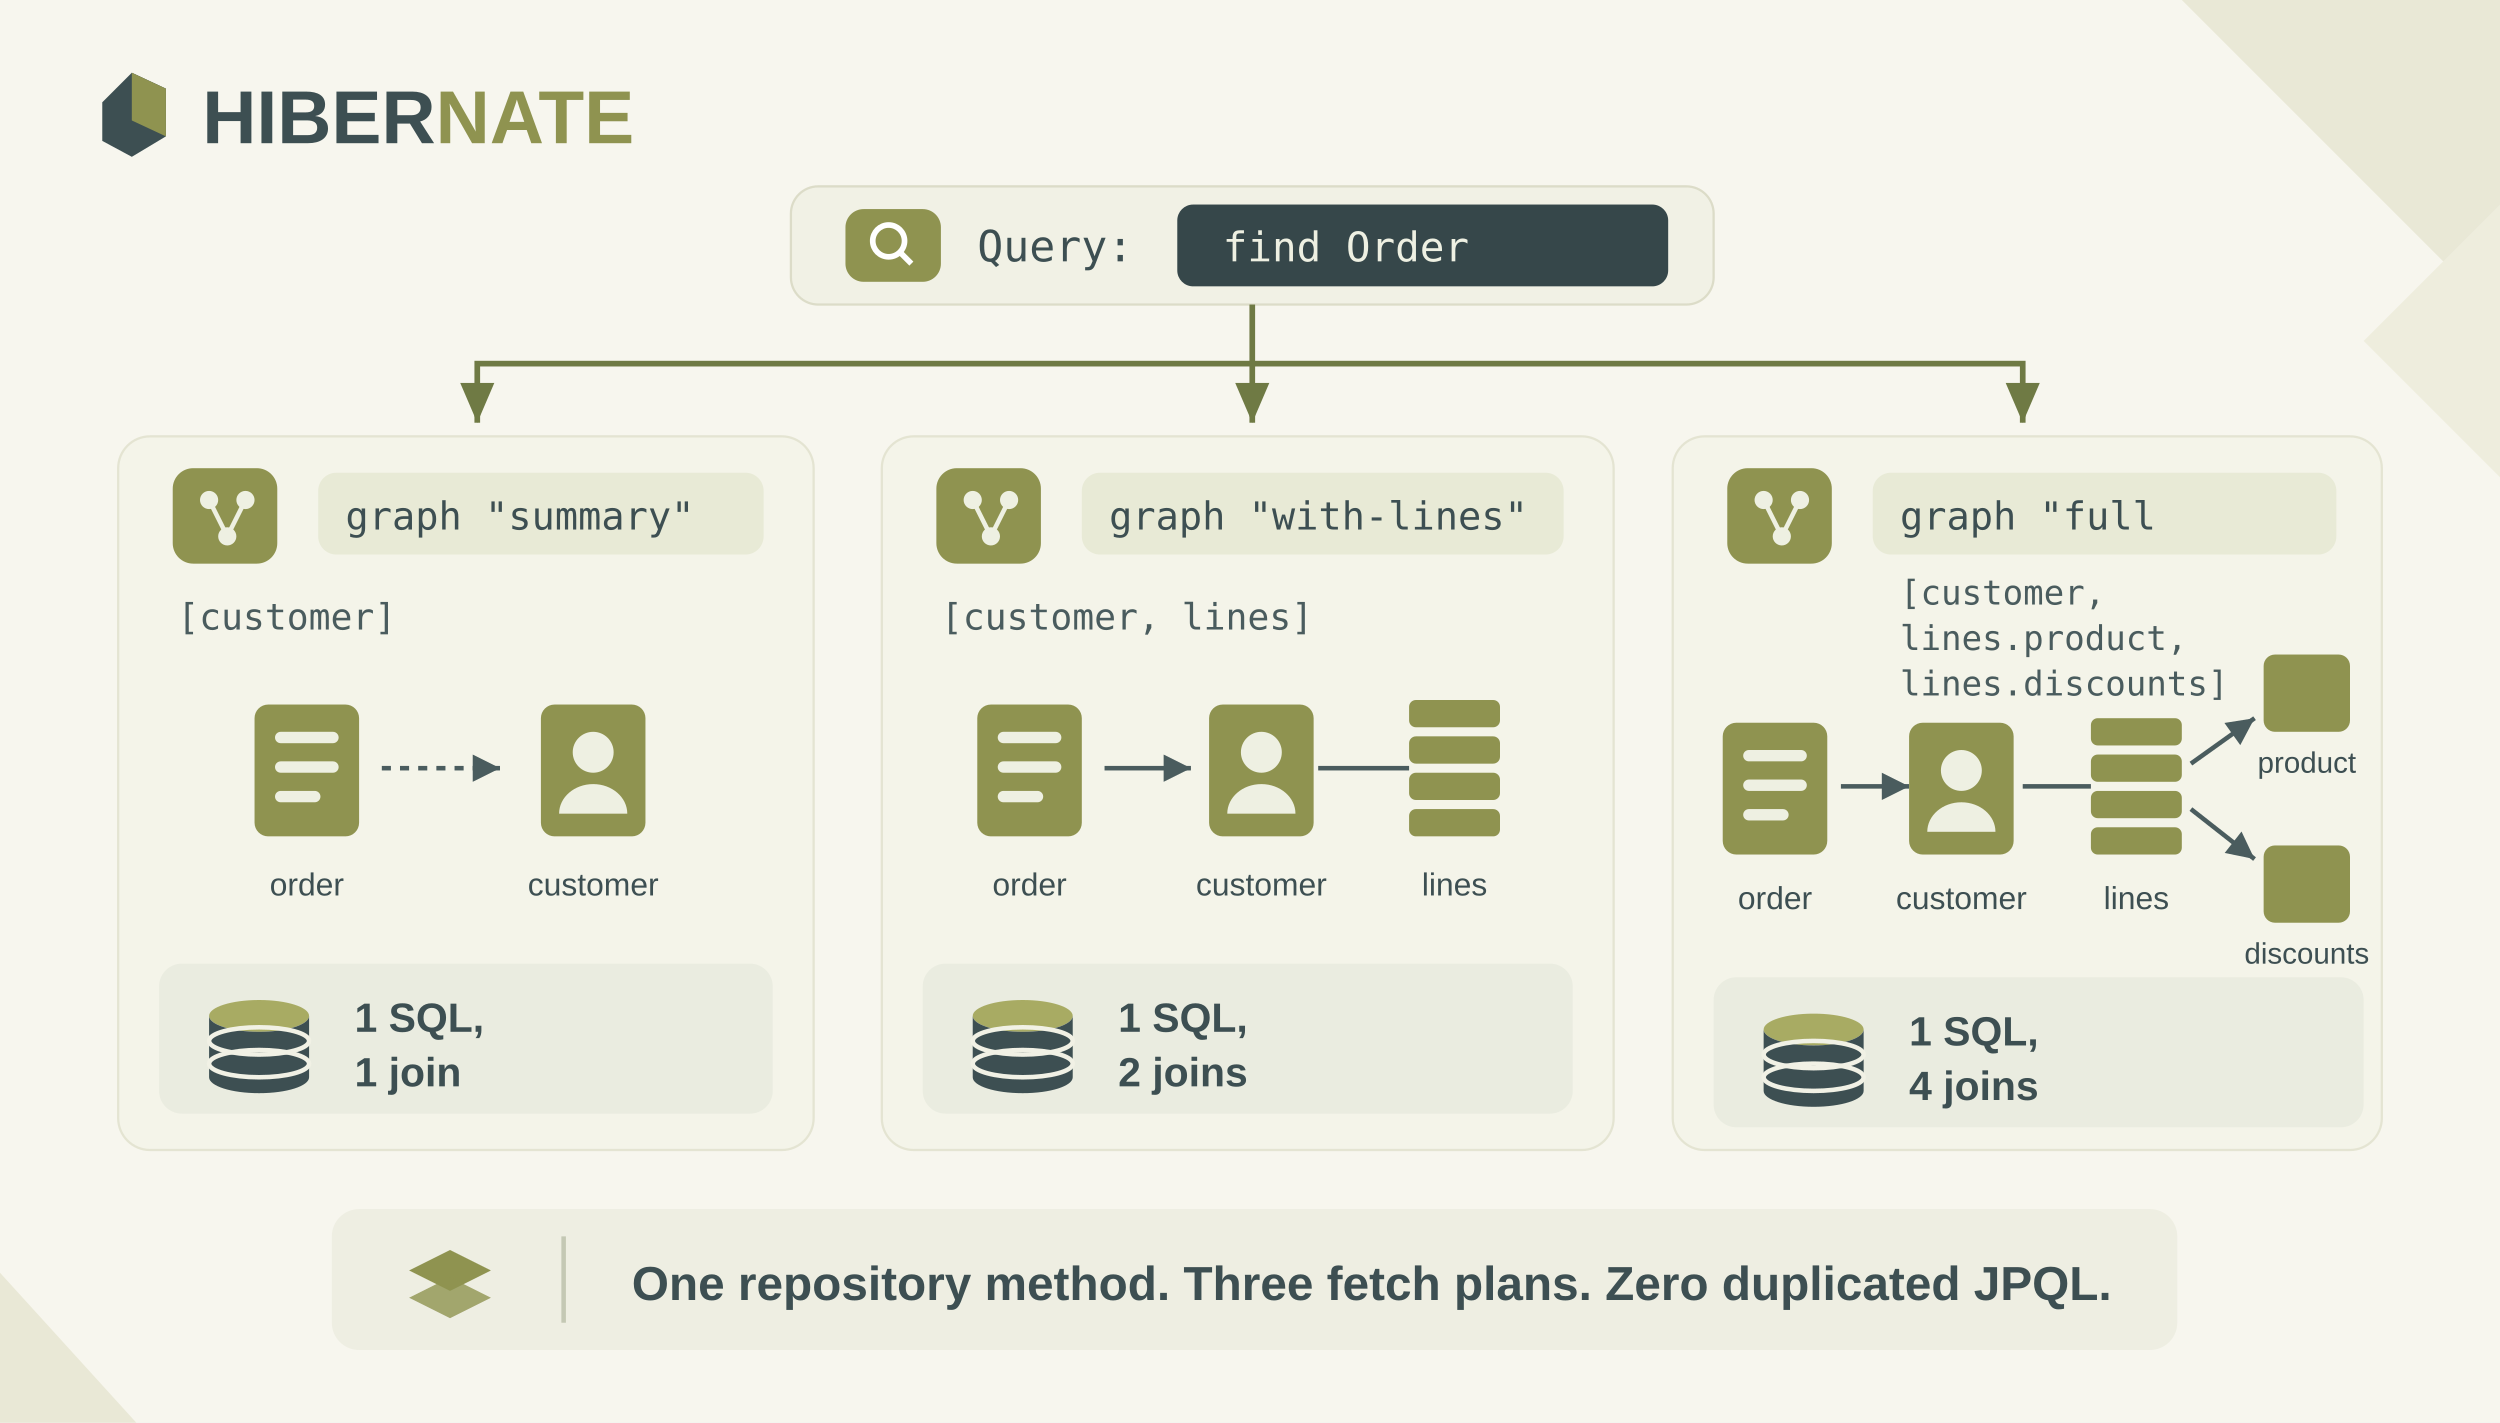
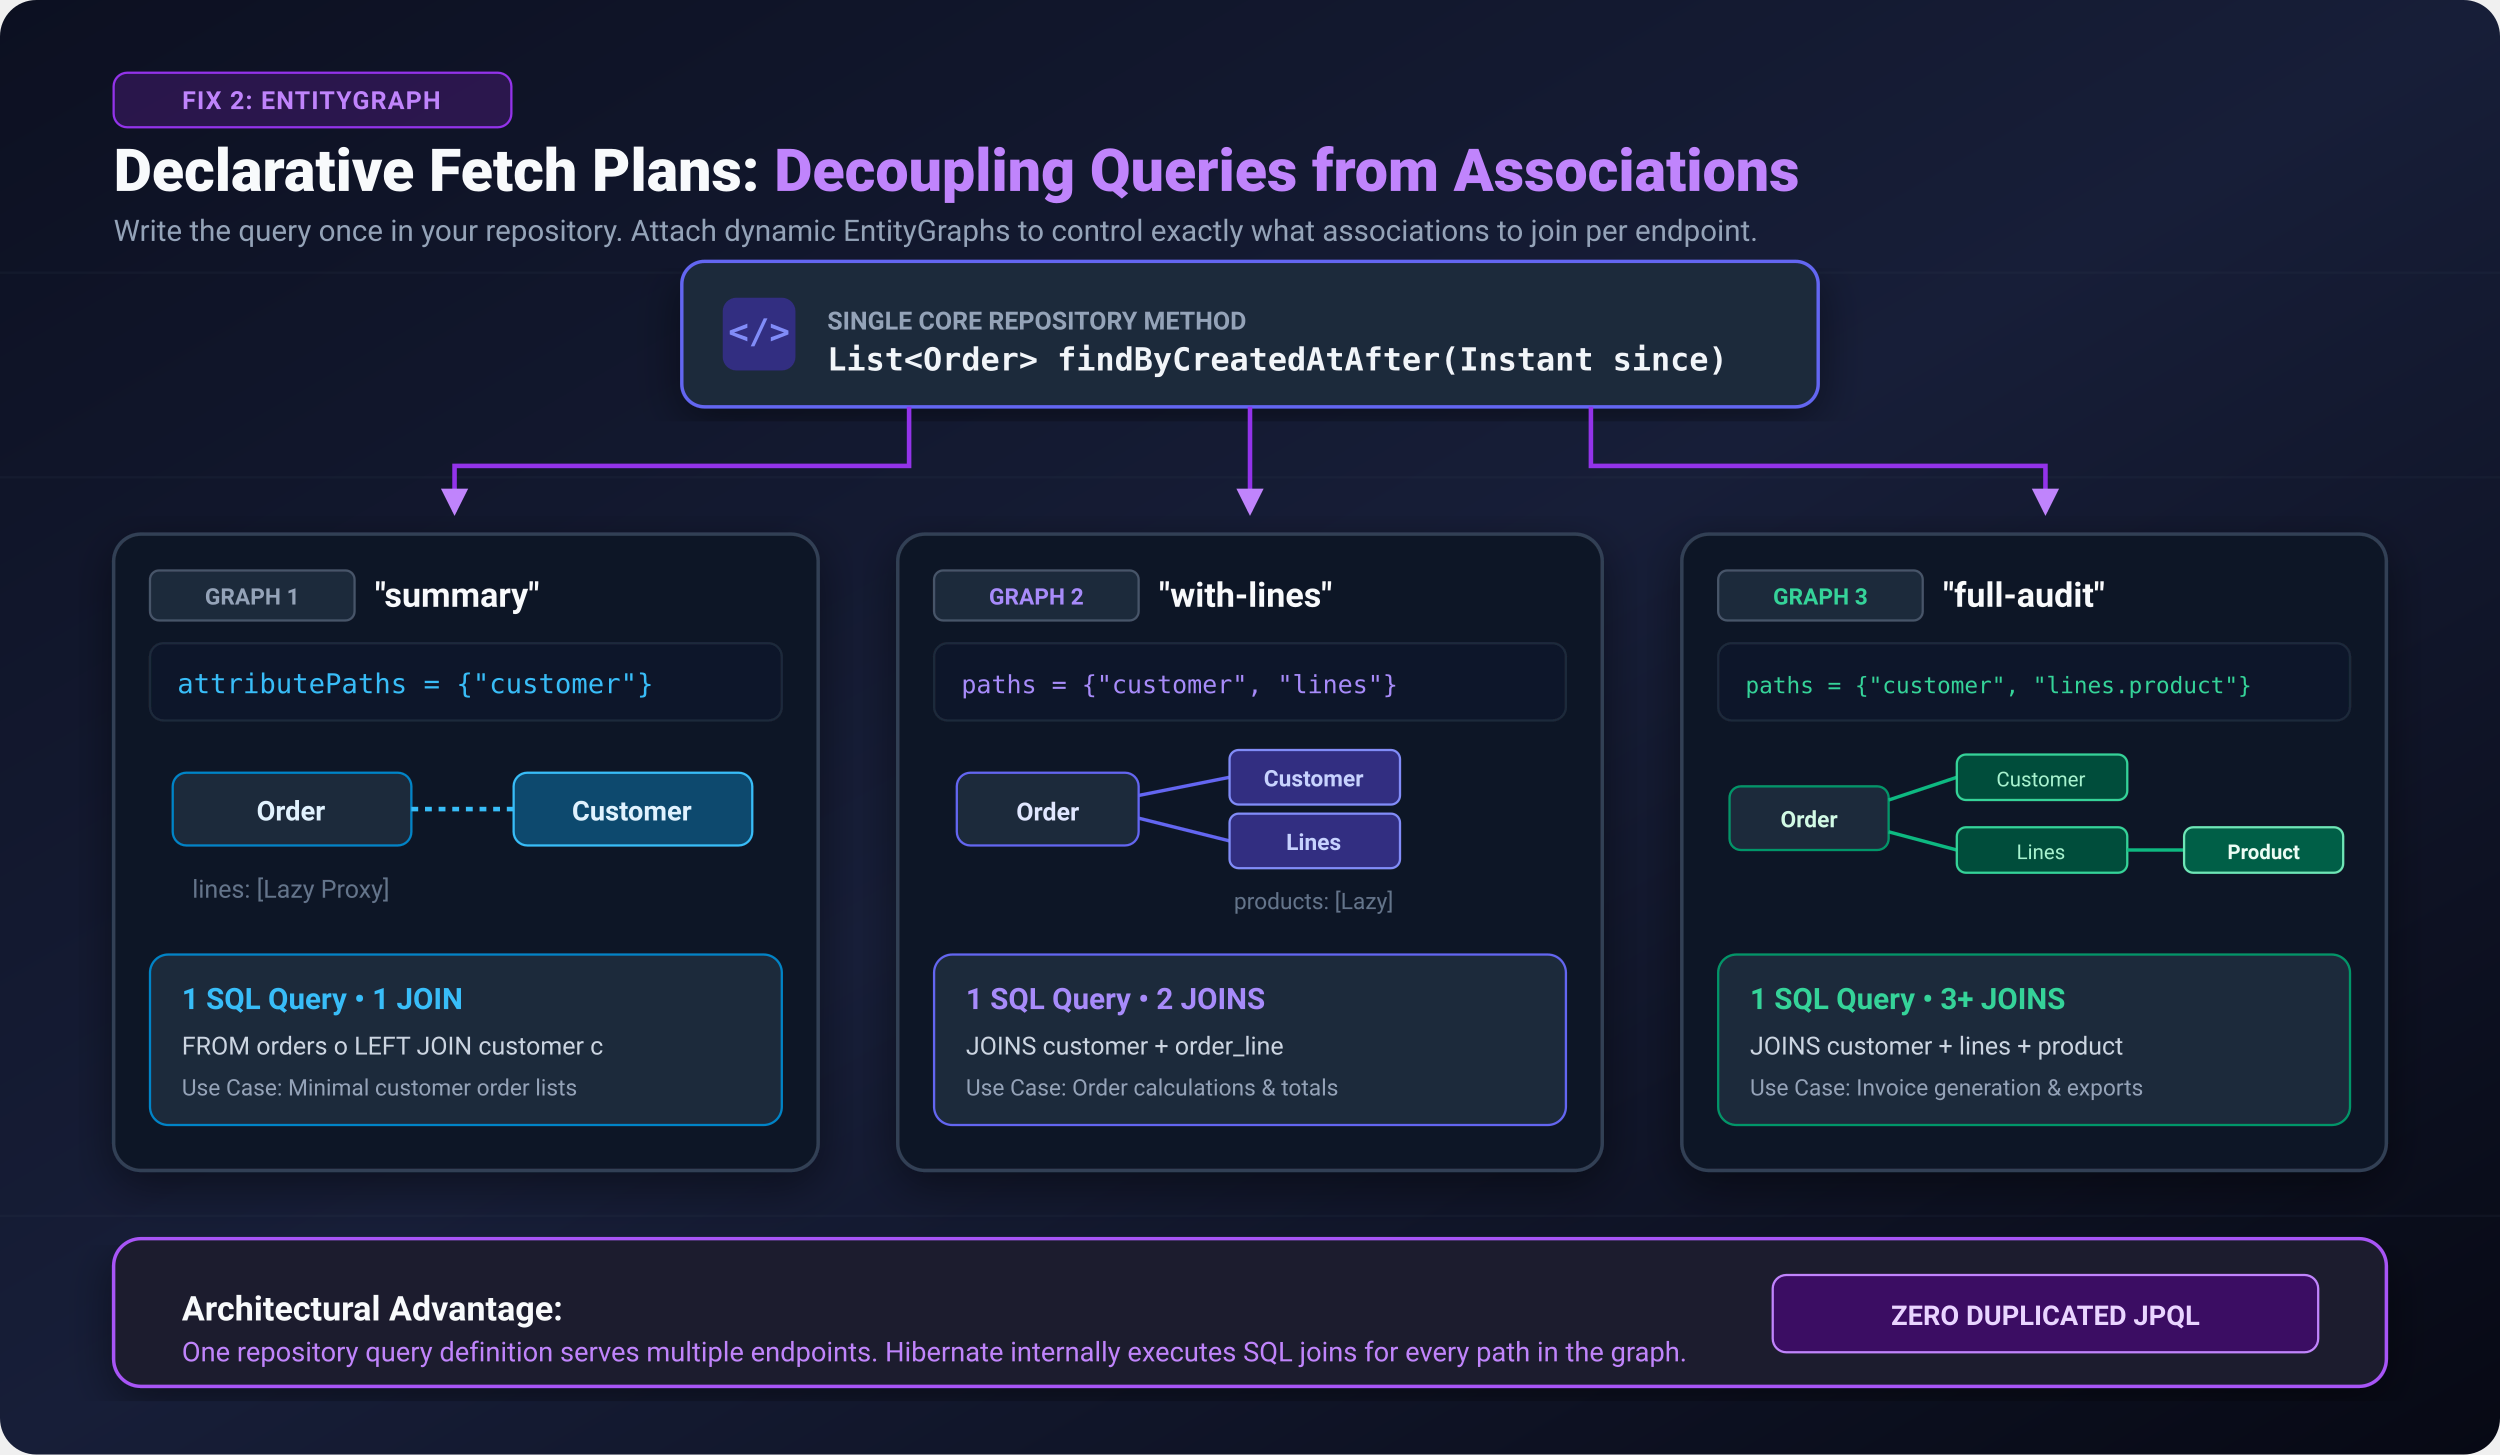
- <svg xmlns="http://www.w3.org/2000/svg" viewBox="0 0 1100 626" font-family="Segoe UI, Arial, sans-serif">
-   <rect width="1100" height="626" fill="#f7f6ee" />
-   <polygon points="960,0 1100,0 1100,140" fill="#e9e8d6" />
-   <polygon points="1040,150 1100,210 1100,90" fill="#eeeddd" />
-   <polygon points="0,560 60,626 0,626" fill="#e9e8d6" />
+ <svg xmlns="http://www.w3.org/2000/svg" viewBox="0 0 1100 640" font-family="-apple-system, BlinkMacSystemFont, 'Segoe UI', Roboto, Helvetica, Arial, sans-serif">
  <defs>
-     <marker id="c" markerWidth="9" markerHeight="9" refX="7" refY="3" orient="auto">
-       <path d="M0,0 L7,3 L0,6 Z" fill="#6f7a44" />
+     <linearGradient id="bgGrad4" x1="0%" y1="0%" x2="100%" y2="100%">
+       <stop offset="0%" stop-color="#0c1021" />
+       <stop offset="50%" stop-color="#171e38" />
+       <stop offset="100%" stop-color="#070914" />
+     </linearGradient>
+     <linearGradient id="purpleGrad" x1="0%" y1="0%" x2="100%" y2="0%">
+       <stop offset="0%" stop-color="#a855f7" />
+       <stop offset="100%" stop-color="#6366f1" />
+     </linearGradient>
+     <filter id="cardShadow4" x="-5%" y="-5%" width="110%" height="115%">
+       <feDropShadow dx="0" dy="6" stdDeviation="10" flood-color="#000000" flood-opacity="0.45" />
+     </filter>
+     <marker id="arrowPurple" markerWidth="8" markerHeight="8" refX="6" refY="4" orient="auto">
+       <path d="M1,1 L7,4 L1,7 Z" fill="#c084fc" />
    </marker>
-     <marker id="cs" markerWidth="8" markerHeight="8" refX="6" refY="3" orient="auto">
-       <path d="M0,0 L6,3 L0,6 Z" fill="#4a5c5e" />
-     </marker>
-     <g id="doc">
-       <rect x="0" y="0" width="46" height="58" rx="6" fill="#8f9350" />
-       <rect x="9" y="12" width="28" height="5" rx="2.5" fill="#eef0e2" />
-       <rect x="9" y="25" width="28" height="5" rx="2.5" fill="#eef0e2" />
-       <rect x="9" y="38" width="20" height="5" rx="2.5" fill="#eef0e2" />
-     </g>
-     <g id="person">
-       <rect x="0" y="0" width="46" height="58" rx="6" fill="#8f9350" />
-       <circle cx="23" cy="21" r="9" fill="#eef0e2" />
-       <path d="M8,48 a15,13 0 0,1 30,0 Z" fill="#eef0e2" />
-     </g>
-     <g id="stack">
-       <rect x="0" y="0" width="40" height="12" rx="3" fill="#8f9350" />
-       <rect x="0" y="16" width="40" height="12" rx="3" fill="#8f9350" />
-       <rect x="0" y="32" width="40" height="12" rx="3" fill="#8f9350" />
-       <rect x="0" y="48" width="40" height="12" rx="3" fill="#8f9350" />
-     </g>
-     <g id="gicon">
-       <rect x="0" y="0" width="46" height="42" rx="9" fill="#8f9350" />
-       <circle cx="16" cy="14" r="4" fill="#eef0e2" />
-       <circle cx="32" cy="14" r="4" fill="#eef0e2" />
-       <circle cx="24" cy="30" r="4" fill="#eef0e2" />
-       <line x1="16" y1="14" x2="24" y2="30" stroke="#eef0e2" stroke-width="2" />
-       <line x1="32" y1="14" x2="24" y2="30" stroke="#eef0e2" stroke-width="2" />
-     </g>
-     <g id="db3">
-       <ellipse cx="22" cy="7" rx="22" ry="7" fill="#a8ab63" />
-       <path d="M0,7 L0,34 A22,7 0 0,0 44,34 L44,7 A22,7 0 0,1 0,7 Z" fill="#3d4f52" />
-       <ellipse cx="22" cy="18" rx="22" ry="6" fill="none" stroke="#f1f1e5" stroke-width="2" />
-       <ellipse cx="22" cy="28" rx="22" ry="6" fill="none" stroke="#f1f1e5" stroke-width="2" />
-     </g>
  </defs>
-   <g transform="translate(45,32)">
-     <polygon points="0,13 13,0 28,7 28,28 13,37 0,30" fill="#3d4f52" />
-     <polygon points="13,0 28,7 28,28 13,21" fill="#8f9350" />
-     <text x="44" y="31" font-size="33" font-weight="bold" fill="#3d4f52">HIBER<tspan fill="#8f9350">NATE</tspan>
+   <rect width="1100" height="640" rx="16" fill="url(#bgGrad4)" />
+   <g stroke="#334155" stroke-opacity="0.15" stroke-width="1">
+     <line x1="0" y1="120" x2="1100" y2="120" />
+     <line x1="0" y1="210" x2="1100" y2="210" />
+     <line x1="0" y1="535" x2="1100" y2="535" />
+   </g>
+   <g transform="translate(50, 32)">
+     <rect x="0" y="0" width="175" height="24" rx="6" fill="#6b21a8" fill-opacity="0.3" stroke="#9333ea" stroke-width="1" />
+     <text x="87" y="16" fill="#c084fc" font-size="11" font-weight="700" text-anchor="middle" letter-spacing="0.5">FIX 2: ENTITYGRAPH</text>
+     <text x="0" y="52" fill="#f8fafc" font-size="26" font-weight="800">
+       Declarative Fetch Plans: <tspan fill="#c084fc">Decoupling Queries from Associations</tspan>
+     </text>
+     <text x="0" y="74" fill="#94a3b8" font-size="13">
+       Write the query once in your repository. Attach dynamic EntityGraphs to control exactly what associations to join per endpoint.
    </text>
  </g>
-   <rect x="348" y="82" width="406" height="52" rx="12" fill="#f1f1e5" stroke="#dcdcc8" />
-   <rect x="372" y="92" width="42" height="32" rx="8" fill="#8f9350" />
-   <circle cx="391" cy="106" r="7" fill="none" stroke="#fff" stroke-width="2.5" />
-   <line x1="396" y1="111" x2="401" y2="116" stroke="#fff" stroke-width="2.5" />
-   <text x="430" y="115" fill="#3d4f52" font-size="19" font-family="Consolas, monospace">Query:</text>
-   <rect x="518" y="90" width="216" height="36" rx="7" fill="#36474a" />
-   <text x="538" y="115" fill="#eef0e2" font-size="18" font-family="Consolas, monospace">find Order</text>
-   <path d="M551,134 L551,160 L210,160 L210,186" stroke="#6f7a44" stroke-width="2.5" fill="none" marker-end="url(#c)" />
-   <path d="M551,160 L551,186" stroke="#6f7a44" stroke-width="2.5" fill="none" marker-end="url(#c)" />
-   <path d="M551,160 L890,160 L890,186" stroke="#6f7a44" stroke-width="2.5" fill="none" marker-end="url(#c)" />
-   <rect x="52" y="192" width="306" height="314" rx="14" fill="#f4f4e9" stroke="#e4e4d2" />
-   <use href="#gicon" x="76" y="206" />
-   <rect x="140" y="208" width="196" height="36" rx="8" fill="#e8ead6" />
-   <text x="152" y="233" fill="#3d4f52" font-size="17" font-family="Consolas, monospace">graph "summary"</text>
-   <text x="78" y="277" fill="#4a5c5e" font-size="16" font-family="Consolas, monospace">[customer]</text>
-   <use href="#doc" x="112" y="310" />
-   <text x="135" y="394" fill="#3d4f52" font-size="14" text-anchor="middle">order</text>
-   <line x1="168" y1="338" x2="220" y2="338" stroke="#4a5c5e" stroke-width="2" stroke-dasharray="4,4" marker-end="url(#cs)" />
-   <use href="#person" x="238" y="310" />
-   <text x="261" y="394" fill="#3d4f52" font-size="14" text-anchor="middle">customer</text>
-   <rect x="70" y="424" width="270" height="66" rx="10" fill="#eaece0" />
-   <use href="#db3" x="92" y="440" />
-   <text x="156" y="454" fill="#3d4f52" font-size="18" font-weight="600">1 SQL,</text>
-   <text x="156" y="478" fill="#3d4f52" font-size="18" font-weight="600">1 join</text>
-   <rect x="388" y="192" width="322" height="314" rx="14" fill="#f4f4e9" stroke="#e4e4d2" />
-   <use href="#gicon" x="412" y="206" />
-   <rect x="476" y="208" width="212" height="36" rx="8" fill="#e8ead6" />
-   <text x="488" y="233" fill="#3d4f52" font-size="17" font-family="Consolas, monospace">graph "with-lines"</text>
-   <text x="414" y="277" fill="#4a5c5e" font-size="16" font-family="Consolas, monospace">[customer, lines]</text>
-   <use href="#doc" x="430" y="310" />
-   <text x="453" y="394" fill="#3d4f52" font-size="14" text-anchor="middle">order</text>
-   <line x1="486" y1="338" x2="524" y2="338" stroke="#4a5c5e" stroke-width="2" marker-end="url(#cs)" />
-   <use href="#person" x="532" y="310" />
-   <text x="555" y="394" fill="#3d4f52" font-size="14" text-anchor="middle">customer</text>
-   <line x1="580" y1="338" x2="620" y2="338" stroke="#4a5c5e" stroke-width="2" />
-   <use href="#stack" x="620" y="308" />
-   <text x="640" y="394" fill="#3d4f52" font-size="14" text-anchor="middle">lines</text>
-   <rect x="406" y="424" width="286" height="66" rx="10" fill="#eaece0" />
-   <use href="#db3" x="428" y="440" />
-   <text x="492" y="454" fill="#3d4f52" font-size="18" font-weight="600">1 SQL,</text>
-   <text x="492" y="478" fill="#3d4f52" font-size="18" font-weight="600">2 joins</text>
-   <rect x="736" y="192" width="312" height="314" rx="14" fill="#f4f4e9" stroke="#e4e4d2" />
-   <use href="#gicon" x="760" y="206" />
-   <rect x="824" y="208" width="204" height="36" rx="8" fill="#e8ead6" />
-   <text x="836" y="233" fill="#3d4f52" font-size="17" font-family="Consolas, monospace">graph "full</text>
-   <g font-family="Consolas, monospace" font-size="15" fill="#4a5c5e">
-     <text x="836" y="266">[customer,</text>
-     <text x="836" y="286">lines.product,</text>
-     <text x="836" y="306">lines.discounts]</text>
+   <g transform="translate(300, 115)" filter="url(#cardShadow4)">
+     <rect width="500" height="64" rx="10" fill="#1e293b" stroke="#6366f1" stroke-width="1.5" />
+     <rect x="18" y="16" width="32" height="32" rx="6" fill="#312e81" />
+     <text x="34" y="36" fill="#818cf8" font-size="15" font-family="Consolas, monospace" font-weight="800" text-anchor="middle">&lt;/&gt;</text>
+     <text x="64" y="30" fill="#94a3b8" font-size="11" font-weight="700">SINGLE CORE REPOSITORY METHOD</text>
+     <text x="64" y="48" fill="#f1f5f9" font-size="14" font-family="Consolas, monospace" font-weight="700">
+       List&lt;Order&gt; findByCreatedAtAfter(Instant since)
+     </text>
  </g>
-   <use href="#doc" x="758" y="318" />
-   <text x="781" y="400" fill="#3d4f52" font-size="14" text-anchor="middle">order</text>
-   <line x1="810" y1="346" x2="840" y2="346" stroke="#4a5c5e" stroke-width="2" marker-end="url(#cs)" />
-   <use href="#person" x="840" y="318" />
-   <text x="863" y="400" fill="#3d4f52" font-size="14" text-anchor="middle">customer</text>
-   <line x1="890" y1="346" x2="920" y2="346" stroke="#4a5c5e" stroke-width="2" />
-   <use href="#stack" x="920" y="316" />
-   <text x="940" y="400" fill="#3d4f52" font-size="14" text-anchor="middle">lines</text>
-   <path d="M964,336 L992,316" stroke="#4a5c5e" stroke-width="2" marker-end="url(#cs)" />
-   <path d="M964,356 L992,378" stroke="#4a5c5e" stroke-width="2" marker-end="url(#cs)" />
-   <rect x="996" y="288" width="38" height="34" rx="5" fill="#8f9350" />
-   <text x="1015" y="340" fill="#3d4f52" font-size="13" text-anchor="middle">product</text>
-   <rect x="996" y="372" width="38" height="34" rx="5" fill="#8f9350" />
-   <text x="1015" y="424" fill="#3d4f52" font-size="13" text-anchor="middle">discounts</text>
-   <rect x="754" y="430" width="286" height="66" rx="10" fill="#eaece0" />
-   <use href="#db3" x="776" y="446" />
-   <text x="840" y="460" fill="#3d4f52" font-size="18" font-weight="600">1 SQL,</text>
-   <text x="840" y="484" fill="#3d4f52" font-size="18" font-weight="600">4 joins</text>
-   <rect x="146" y="532" width="812" height="62" rx="12" fill="#eeeee2" />
-   <g transform="translate(180,550)" fill="#8f9350">
-     <polygon points="18,0 36,9 18,18 0,9" />
-     <polygon points="18,12 36,21 18,30 0,21" opacity="0.8" />
+   <g stroke="#9333ea" stroke-width="2" fill="none">
+     <path d="M400,179 L400,205 L200,205 L200,225" marker-end="url(#arrowPurple)" />
+     <path d="M550,179 L550,225" marker-end="url(#arrowPurple)" />
+     <path d="M700,179 L700,205 L900,205 L900,225" marker-end="url(#arrowPurple)" />
  </g>
-   <line x1="248" y1="544" x2="248" y2="582" stroke="#c4c8b4" stroke-width="2" />
-   <text x="278" y="572" fill="#3d4f52" font-size="21" font-weight="600">One repository method. Three fetch plans. Zero duplicated JPQL.</text>
+   <g transform="translate(50, 235)">
+     <g transform="translate(0, 0)" filter="url(#cardShadow4)">
+       <rect width="310" height="280" rx="12" fill="#111827" stroke="#334155" stroke-width="1.5" />
+       <rect x="16" y="16" width="90" height="22" rx="4" fill="#1e293b" stroke="#475569" stroke-width="1" />
+       <text x="61" y="31" fill="#94a3b8" font-size="10" font-weight="700" text-anchor="middle">GRAPH 1</text>
+       <text x="115" y="32" fill="#f8fafc" font-size="15" font-weight="700">"summary"</text>
+       <g transform="translate(16, 48)">
+         <rect width="278" height="34" rx="6" fill="#0f172a" stroke="#1e293b" />
+         <text x="12" y="22" fill="#38bdf8" font-family="Consolas, monospace" font-size="12">
+           attributePaths = {"customer"}
+         </text>
+       </g>
+       <g transform="translate(16, 95)">
+         <rect x="10" y="10" width="105" height="32" rx="6" fill="#1e293b" stroke="#0284c7" />
+         <text x="62" y="31" fill="#e0f2fe" font-size="12" font-weight="700" text-anchor="middle">Order</text>
+         <line x1="115" y1="26" x2="160" y2="26" stroke="#38bdf8" stroke-width="2" stroke-dasharray="3,3" />
+         <rect x="160" y="10" width="105" height="32" rx="6" fill="#0c4a6e" stroke="#38bdf8" />
+         <text x="212" y="31" fill="#e0f2fe" font-size="12" font-weight="700" text-anchor="middle">Customer</text>
+         <text x="62" y="65" fill="#64748b" font-size="11" text-anchor="middle">lines: [Lazy Proxy]</text>
+       </g>
+       <g transform="translate(16, 185)">
+         <rect width="278" height="75" rx="8" fill="#1e293b" stroke="#0284c7" stroke-width="1" />
+         <text x="14" y="24" fill="#38bdf8" font-size="13" font-weight="700">1 SQL Query • 1 JOIN</text>
+         <text x="14" y="44" fill="#cbd5e1" font-size="11">FROM orders o LEFT JOIN customer c</text>
+         <text x="14" y="62" fill="#94a3b8" font-size="10">Use Case: Minimal customer order lists</text>
+       </g>
+     </g>
+     <g transform="translate(345, 0)" filter="url(#cardShadow4)">
+       <rect width="310" height="280" rx="12" fill="#111827" stroke="#334155" stroke-width="1.5" />
+       <rect x="16" y="16" width="90" height="22" rx="4" fill="#1e293b" stroke="#475569" stroke-width="1" />
+       <text x="61" y="31" fill="#a78bfa" font-size="10" font-weight="700" text-anchor="middle">GRAPH 2</text>
+       <text x="115" y="32" fill="#f8fafc" font-size="15" font-weight="700">"with-lines"</text>
+       <g transform="translate(16, 48)">
+         <rect width="278" height="34" rx="6" fill="#0f172a" stroke="#1e293b" />
+         <text x="12" y="22" fill="#a78bfa" font-family="Consolas, monospace" font-size="11">
+           paths = {"customer", "lines"}
+         </text>
+       </g>
+       <g transform="translate(16, 95)">
+         <rect x="10" y="10" width="80" height="32" rx="6" fill="#1e293b" stroke="#6366f1" />
+         <text x="50" y="31" fill="#e0e7ff" font-size="11" font-weight="700" text-anchor="middle">Order</text>
+         <line x1="90" y1="20" x2="130" y2="12" stroke="#6366f1" stroke-width="1.5" />
+         <rect x="130" y="0" width="75" height="24" rx="4" fill="#312e81" stroke="#818cf8" />
+         <text x="167" y="16" fill="#c7d2fe" font-size="10" font-weight="600" text-anchor="middle">Customer</text>
+         <line x1="90" y1="30" x2="130" y2="40" stroke="#6366f1" stroke-width="1.5" />
+         <rect x="130" y="28" width="75" height="24" rx="4" fill="#312e81" stroke="#818cf8" />
+         <text x="167" y="44" fill="#c7d2fe" font-size="10" font-weight="600" text-anchor="middle">Lines</text>
+         <text x="167" y="70" fill="#64748b" font-size="10" text-anchor="middle">products: [Lazy]</text>
+       </g>
+       <g transform="translate(16, 185)">
+         <rect width="278" height="75" rx="8" fill="#1e293b" stroke="#6366f1" stroke-width="1" />
+         <text x="14" y="24" fill="#a78bfa" font-size="13" font-weight="700">1 SQL Query • 2 JOINS</text>
+         <text x="14" y="44" fill="#cbd5e1" font-size="11">JOINS customer + order_line</text>
+         <text x="14" y="62" fill="#94a3b8" font-size="10">Use Case: Order calculations &amp; totals</text>
+       </g>
+     </g>
+     <g transform="translate(690, 0)" filter="url(#cardShadow4)">
+       <rect width="310" height="280" rx="12" fill="#111827" stroke="#334155" stroke-width="1.5" />
+       <rect x="16" y="16" width="90" height="22" rx="4" fill="#1e293b" stroke="#475569" stroke-width="1" />
+       <text x="61" y="31" fill="#34d399" font-size="10" font-weight="700" text-anchor="middle">GRAPH 3</text>
+       <text x="115" y="32" fill="#f8fafc" font-size="15" font-weight="700">"full-audit"</text>
+       <g transform="translate(16, 48)">
+         <rect width="278" height="34" rx="6" fill="#0f172a" stroke="#1e293b" />
+         <text x="12" y="22" fill="#34d399" font-family="Consolas, monospace" font-size="10">
+           paths = {"customer", "lines.product"}
+         </text>
+       </g>
+       <g transform="translate(16, 95)">
+         <rect x="5" y="16" width="70" height="28" rx="5" fill="#1e293b" stroke="#059669" />
+         <text x="40" y="34" fill="#d1fae5" font-size="10" font-weight="700" text-anchor="middle">Order</text>
+         <line x1="75" y1="22" x2="105" y2="12" stroke="#10b981" stroke-width="1.5" />
+         <rect x="105" y="2" width="75" height="20" rx="4" fill="#064e3b" stroke="#34d399" />
+         <text x="142" y="16" fill="#a7f3d0" font-size="9" text-anchor="middle">Customer</text>
+         <line x1="75" y1="36" x2="105" y2="44" stroke="#10b981" stroke-width="1.5" />
+         <rect x="105" y="34" width="75" height="20" rx="4" fill="#064e3b" stroke="#34d399" />
+         <text x="142" y="48" fill="#a7f3d0" font-size="9" text-anchor="middle">Lines</text>
+         <line x1="180" y1="44" x2="205" y2="44" stroke="#10b981" stroke-width="1.5" />
+         <rect x="205" y="34" width="70" height="20" rx="4" fill="#065f46" stroke="#6ee7b7" />
+         <text x="240" y="48" fill="#ecfdf5" font-size="9" font-weight="700" text-anchor="middle">Product</text>
+       </g>
+       <g transform="translate(16, 185)">
+         <rect width="278" height="75" rx="8" fill="#1e293b" stroke="#059669" stroke-width="1" />
+         <text x="14" y="24" fill="#34d399" font-size="13" font-weight="700">1 SQL Query • 3+ JOINS</text>
+         <text x="14" y="44" fill="#cbd5e1" font-size="11">JOINS customer + lines + product</text>
+         <text x="14" y="62" fill="#94a3b8" font-size="10">Use Case: Invoice generation &amp; exports</text>
+       </g>
+     </g>
+   </g>
+   <g transform="translate(50, 545)" filter="url(#cardShadow4)">
+     <rect width="1000" height="65" rx="12" fill="#1e1e2e" stroke="#a855f7" stroke-width="1.5" />
+     <g transform="translate(30, 20)">
+       <text x="0" y="16" fill="#f8fafc" font-size="15" font-weight="700">Architectural Advantage:</text>
+       <text x="0" y="34" fill="#c084fc" font-size="12">
+         One repository query definition serves multiple endpoints. Hibernate internally executes SQL joins for every path in the graph.
+       </text>
+     </g>
+     <g transform="translate(730, 16)">
+       <rect width="240" height="34" rx="6" fill="#3b0764" stroke="#c084fc" stroke-width="1" />
+       <text x="120" y="22" fill="#e9d5ff" font-size="12" font-weight="700" text-anchor="middle">
+         ZERO DUPLICATED JPQL
+       </text>
+     </g>
+   </g>
</svg>
